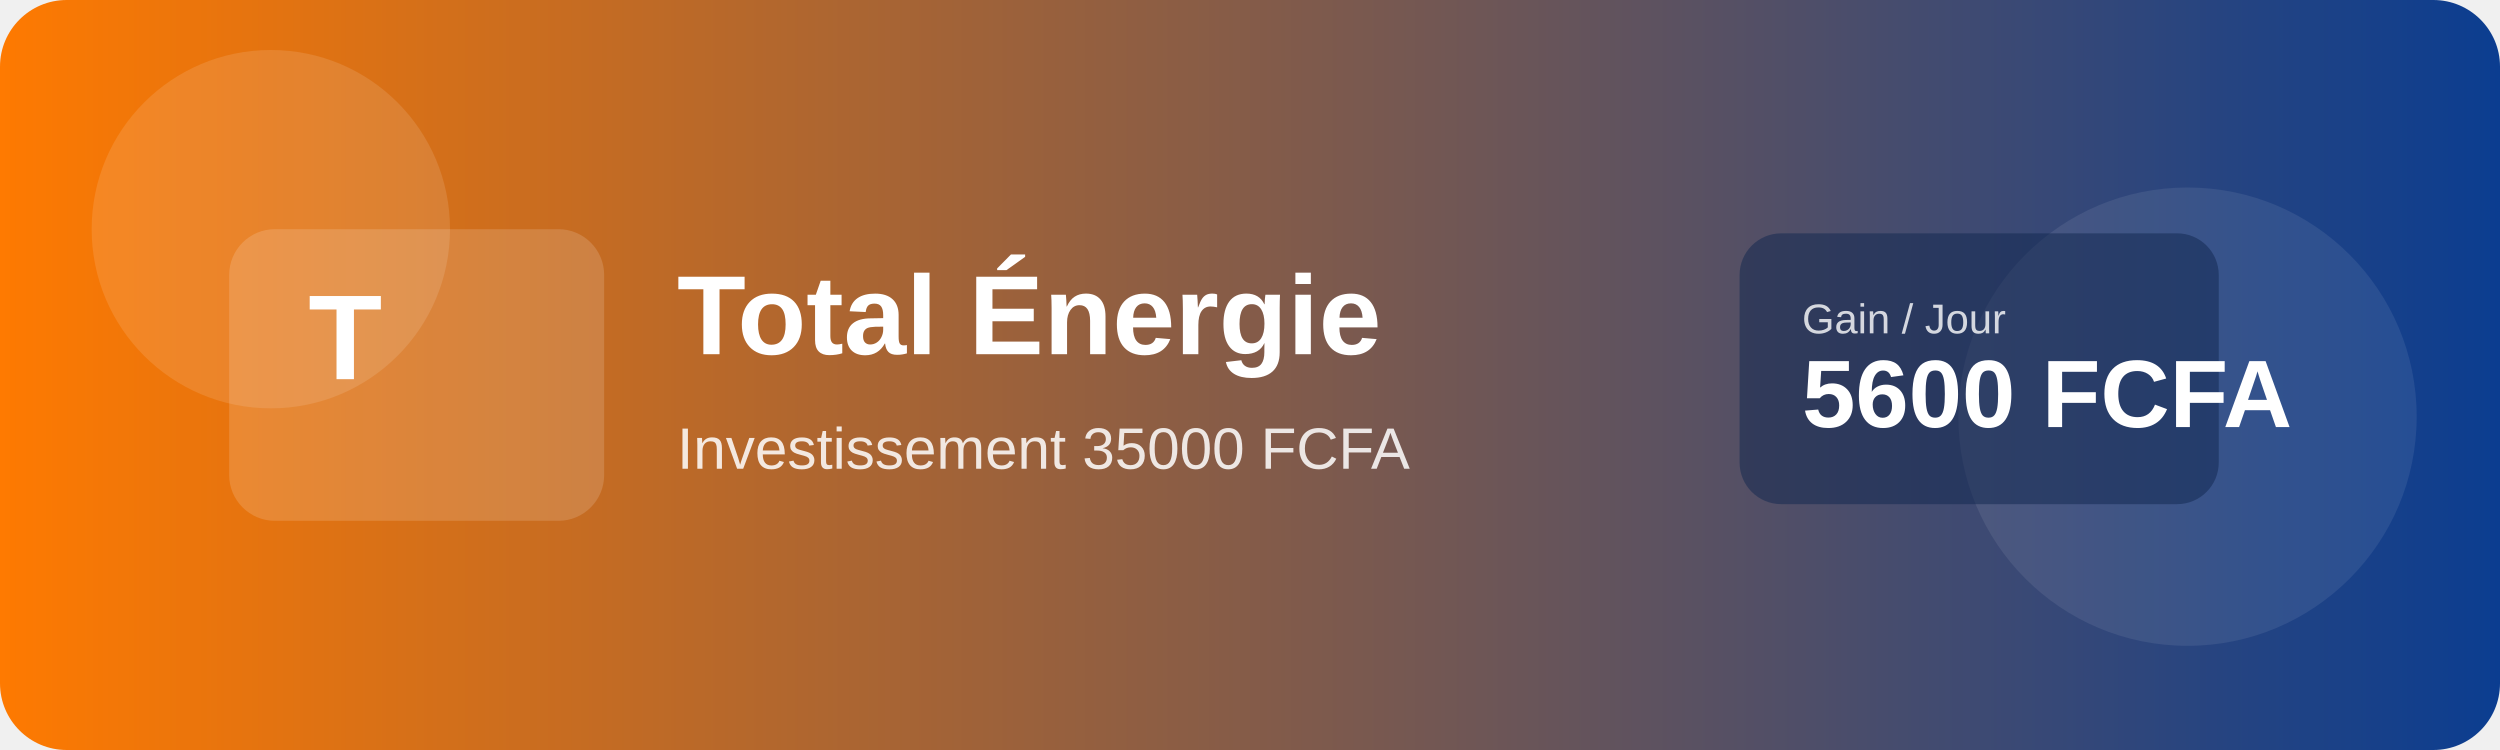
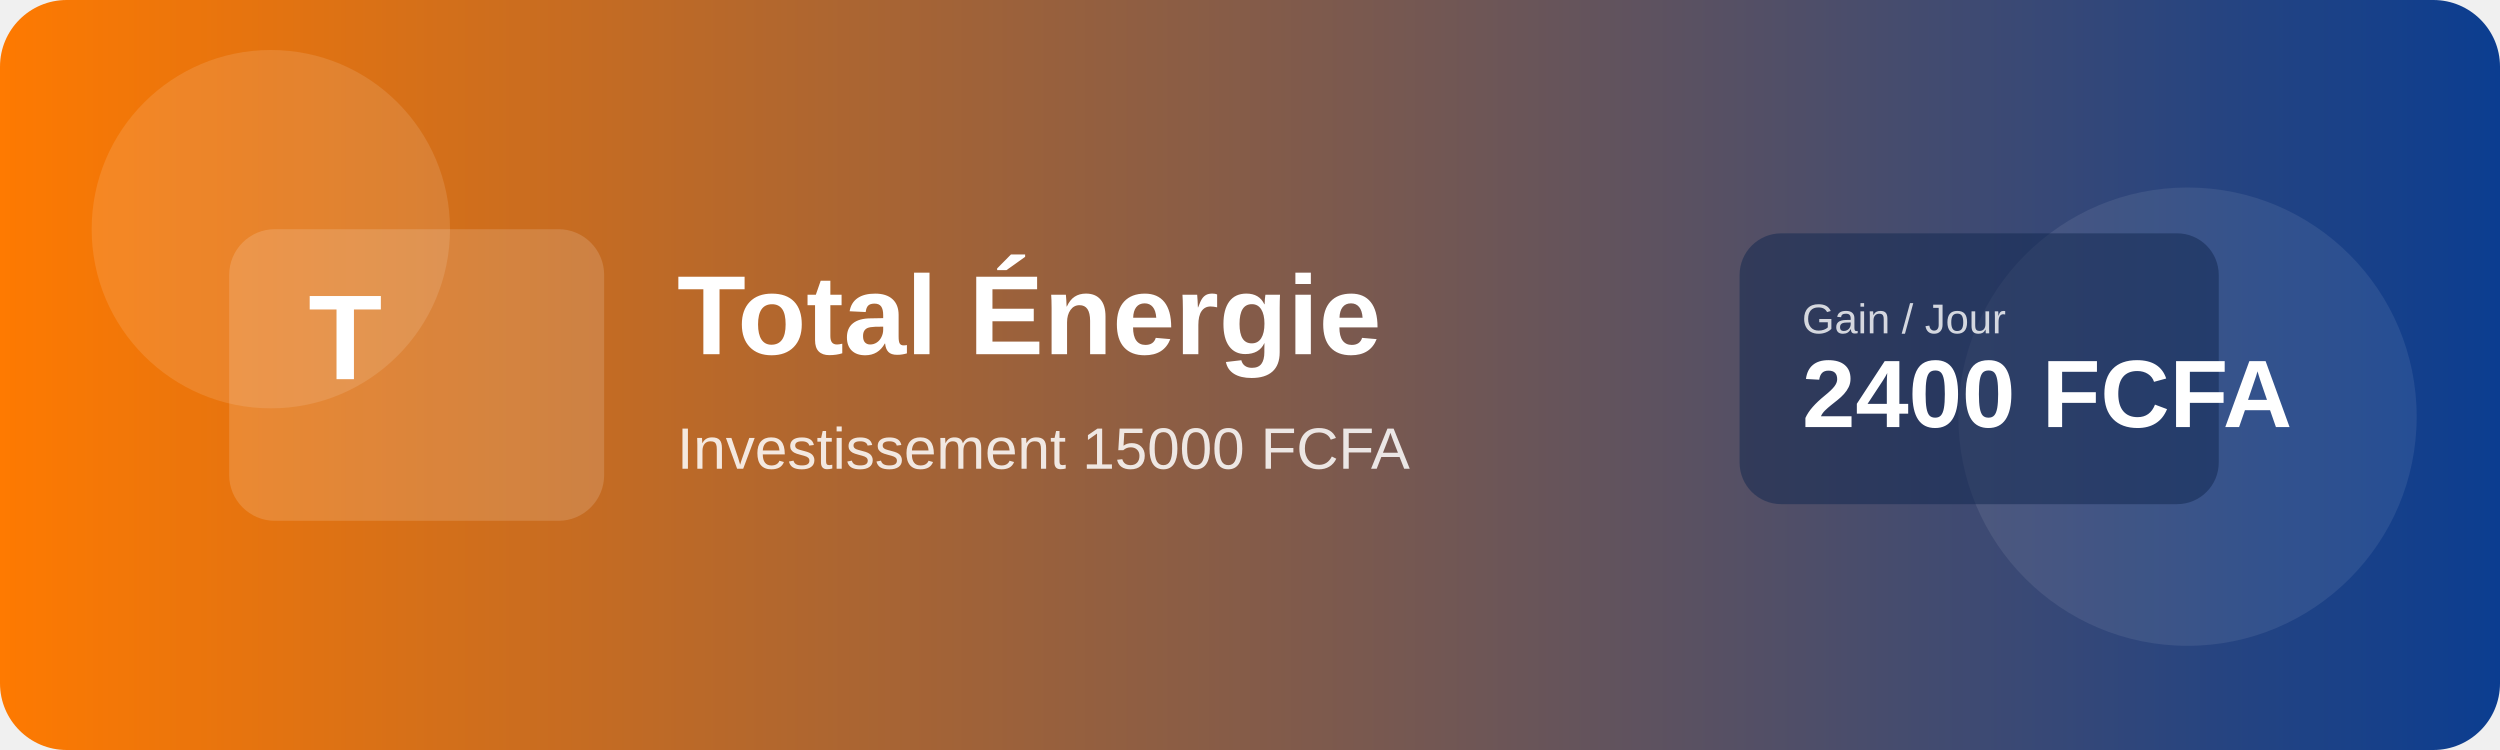
- <svg xmlns="http://www.w3.org/2000/svg" width="1200" height="360" viewBox="0 0 1200 360" role="img" aria-label="Total Énergie product design">
+ <svg xmlns="http://www.w3.org/2000/svg" width="1200" height="360" viewBox="0 0 1200 360" role="img" aria-label="Total Énergie">
  <defs>
    <linearGradient id="bg" x1="0" x2="1">
      <stop stop-color="#ff7a00" offset="0%" />
      <stop stop-color="#0a3d91" offset="100%" />
    </linearGradient>
  </defs>
  <rect width="1200" height="360" fill="url(#bg)" rx="32" />
  <circle cx="130" cy="110" r="86" fill="rgba(255,255,255,0.12)" />
  <circle cx="1050" cy="200" r="110" fill="rgba(255,255,255,0.08)" />
  <rect x="110" y="110" width="180" height="140" rx="22" fill="rgba(255,255,255,0.15)" />
  <text x="148" y="182" font-family="Arial, sans-serif" font-size="58" font-weight="700" fill="#fff">T</text>
  <text x="325" y="170" font-family="Arial, sans-serif" font-size="54" font-weight="700" fill="#fff">Total Énergie</text>
-   <text x="325" y="225" font-family="Arial, sans-serif" font-size="28" fill="rgba(255,255,255,0.85)">Investissement 35000 FCFA</text>
+   <text x="325" y="225" font-family="Arial, sans-serif" font-size="28" fill="rgba(255,255,255,0.85)">Investissement 15000 FCFA</text>
  <rect x="835" y="112" width="230" height="130" rx="20" fill="rgba(17,38,78,0.5)" />
  <text x="865" y="160" font-family="Arial, sans-serif" font-size="20" fill="rgba(255,255,255,0.8)">Gain / Jour</text>
-   <text x="865" y="205" font-family="Arial, sans-serif" font-size="46" font-weight="700" fill="#fff">5600 FCFA</text>
+   <text x="865" y="205" font-family="Arial, sans-serif" font-size="46" font-weight="700" fill="#fff">2400 FCFA</text>
</svg>
